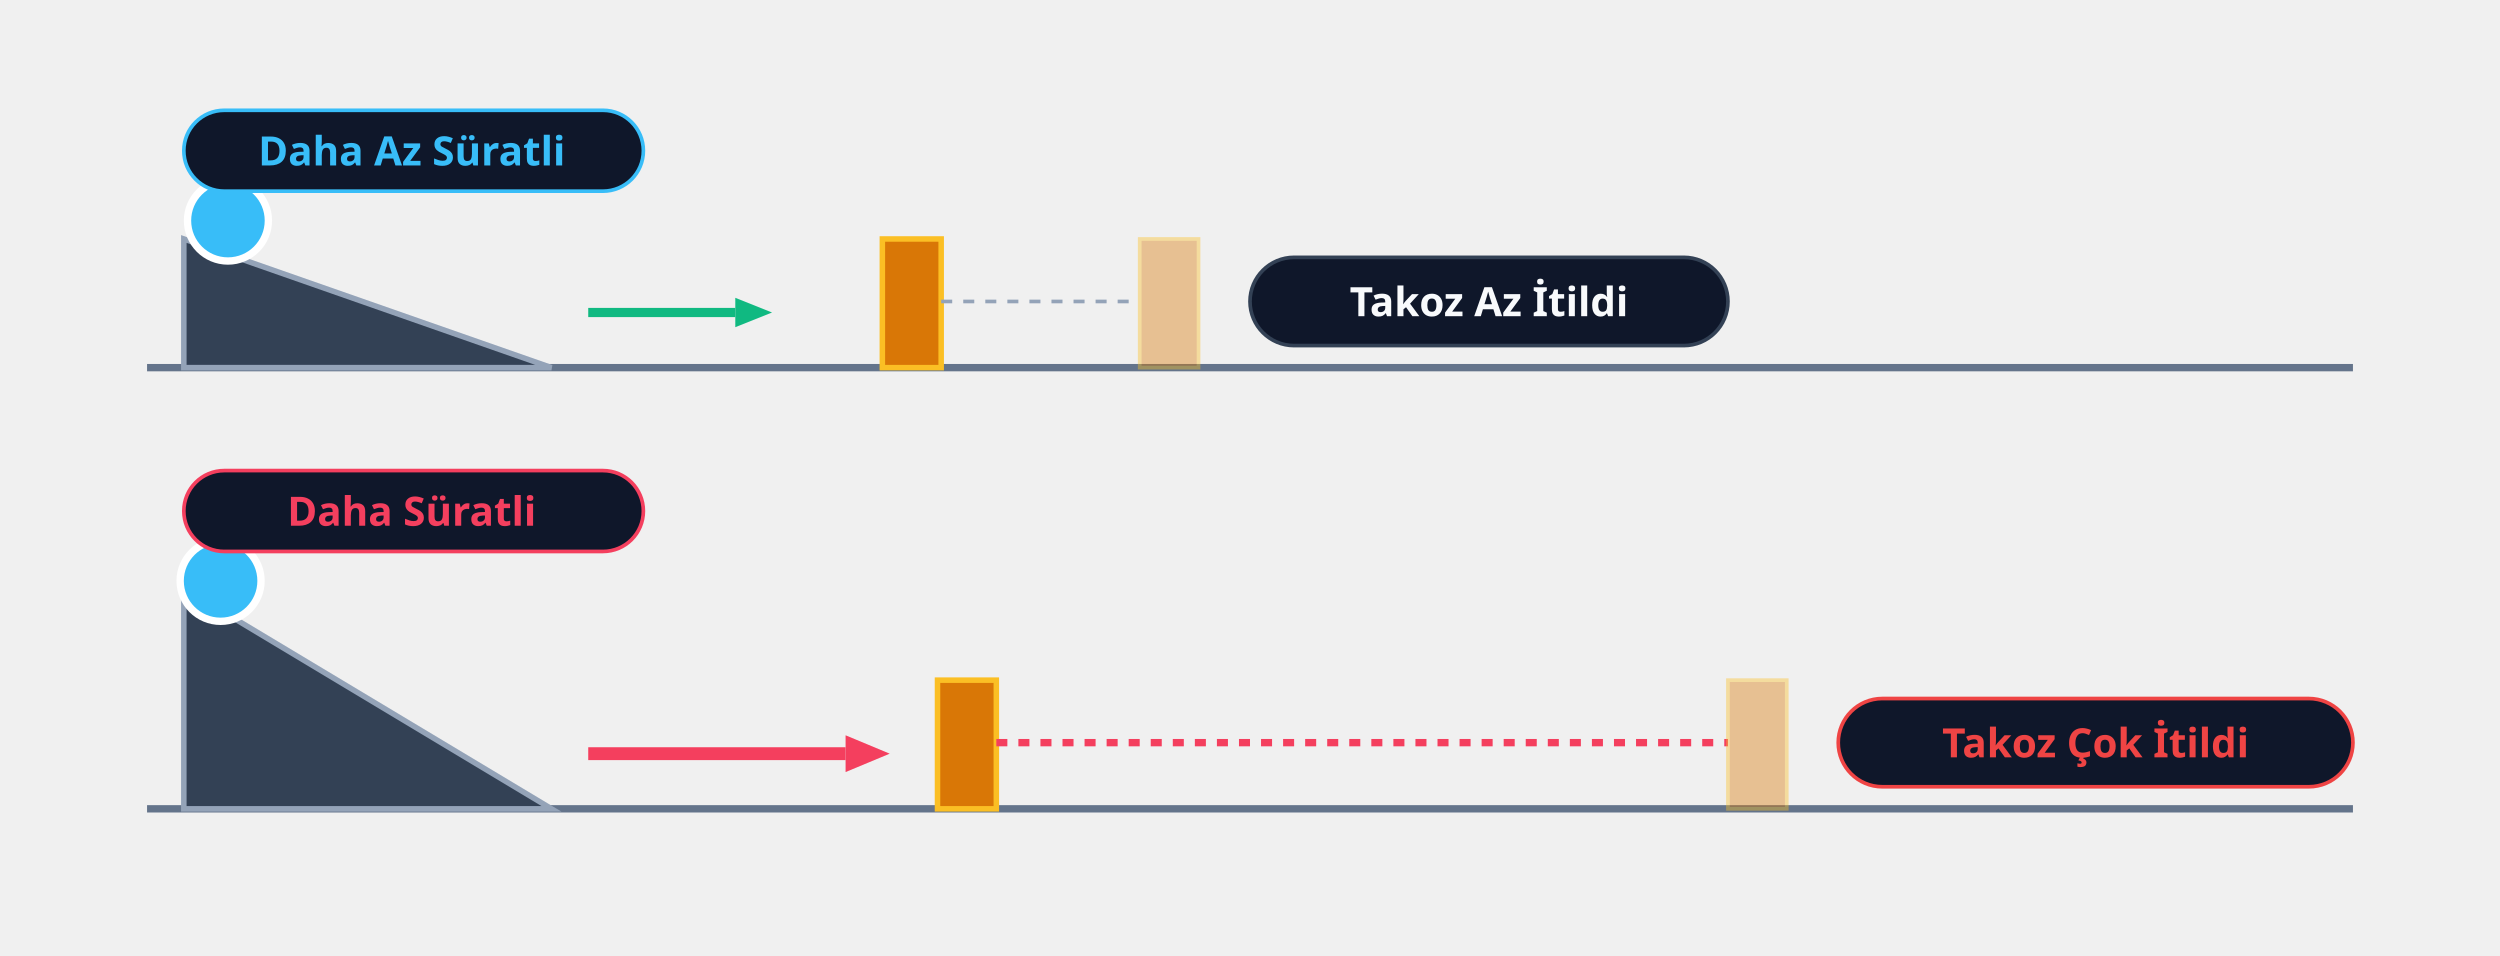
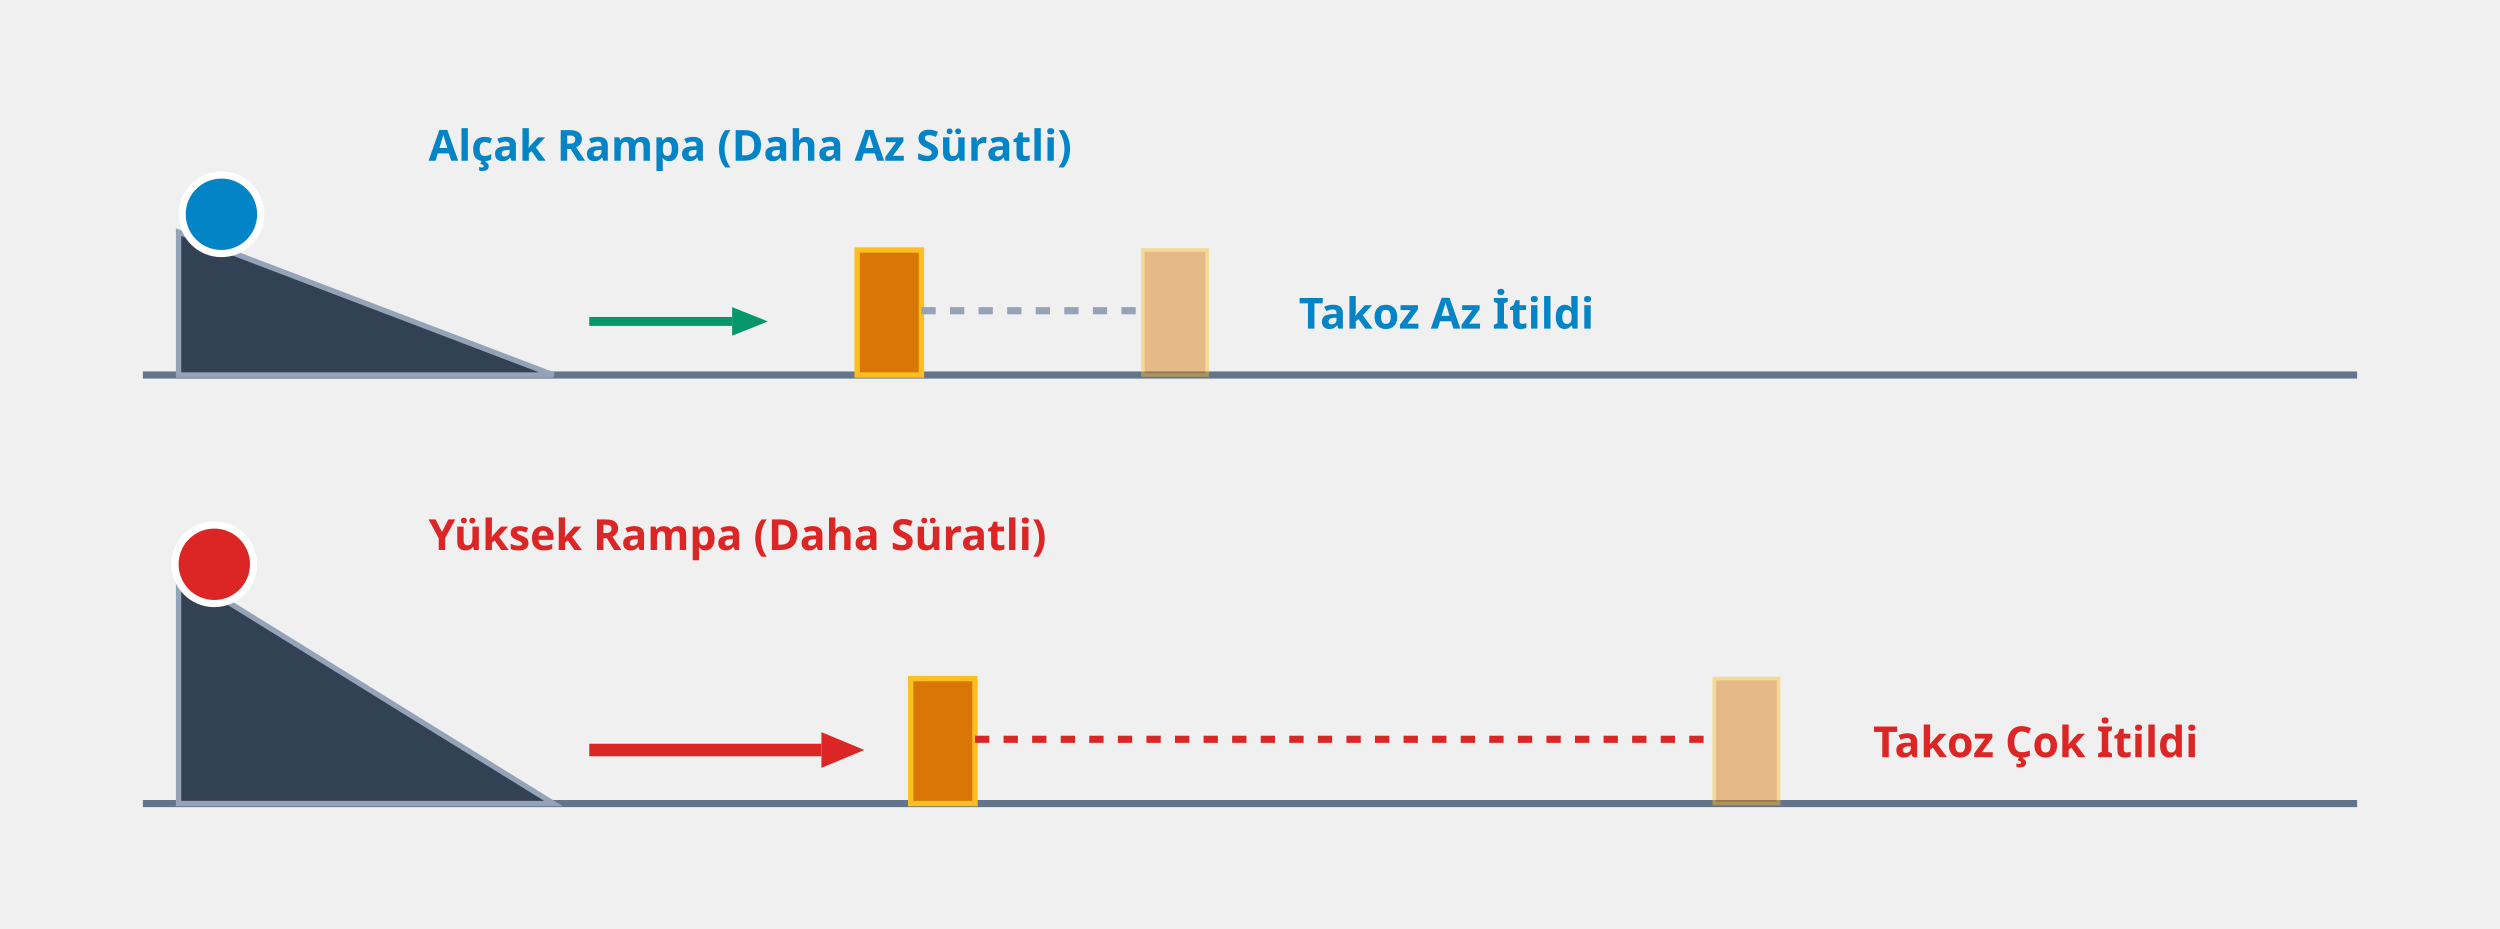
- <svg xmlns="http://www.w3.org/2000/svg" viewBox="0 0 680 260" width="100%" height="100%">
+ <svg xmlns="http://www.w3.org/2000/svg" viewBox="0 0 700 260" width="100%" height="100%">
  <rect width="100%" height="100%" fill="none" />
  <g transform="translate(40, 20)">
-     <line x1="0" y1="80" x2="600" y2="80" stroke="#64748b" stroke-width="2" />
-     <polygon points="10,80 110,80 10,45" fill="#334155" stroke="#94a3b8" stroke-width="1.5" />
-     <circle cx="22" cy="40" r="11" fill="#38bdf8" stroke="#ffffff" stroke-width="2" />
-     <line x1="120" y1="65" x2="160" y2="65" stroke="#10b981" stroke-width="2.5" />
-     <polygon points="160,61 170,65 160,69" fill="#10b981" />
-     <rect x="200" y="45" width="16" height="35" fill="#d97706" stroke="#fbbf24" stroke-width="1.5" />
-     <line x1="216" y1="62" x2="270" y2="62" stroke="#94a3b8" stroke-dasharray="3,3" />
-     <rect x="270" y="45" width="16" height="35" fill="#d97706" opacity="0.4" stroke="#fbbf24" />
-     <rect x="10" y="10" width="125" height="22" rx="11" fill="#0f172a" stroke="#38bdf8" />
-     <text x="72" y="25" fill="#38bdf8" font-size="11" font-weight="bold" text-anchor="middle" font-family="system-ui, sans-serif">Daha Az Süratli</text>
-     <rect x="300" y="50" width="130" height="24" rx="12" fill="#0f172a" stroke="#334155" />
-     <text x="365" y="66" fill="#f8fafc" font-size="11" font-weight="bold" text-anchor="middle" font-family="system-ui, sans-serif">Takoz Az İtildi</text>
+     <line x1="0" y1="85" x2="620" y2="85" stroke="#64748b" stroke-width="2" />
+     <polygon points="10,85 115,85 10,45" fill="#334155" stroke="#94a3b8" stroke-width="1.5" />
+     <circle cx="22" cy="40" r="11" fill="#0284c7" stroke="#ffffff" stroke-width="2" />
+     <text x="80" y="25" fill="#0284c7" font-size="12" font-weight="bold" font-family="system-ui, sans-serif">Alçak Rampa (Daha Az Süratli)</text>
+     <line x1="125" y1="70" x2="165" y2="70" stroke="#059669" stroke-width="2.5" />
+     <polygon points="165,66 175,70 165,74" fill="#059669" />
+     <rect x="200" y="50" width="18" height="35" fill="#d97706" stroke="#fbbf24" stroke-width="1.5" />
+     <line x1="218" y1="67" x2="280" y2="67" stroke="#94a3b8" stroke-dasharray="4,4" stroke-width="2" />
+     <rect x="280" y="50" width="18" height="35" fill="#d97706" opacity="0.45" stroke="#fbbf24" />
+     <text x="365" y="72" fill="#0284c7" font-size="12" font-weight="bold" text-anchor="middle" font-family="system-ui, sans-serif">Takoz Az İtildi</text>
  </g>
  <g transform="translate(40, 140)">
-     <line x1="0" y1="80" x2="600" y2="80" stroke="#64748b" stroke-width="2" />
-     <polygon points="10,80 110,80 10,20" fill="#334155" stroke="#94a3b8" stroke-width="1.5" />
-     <circle cx="20" cy="18" r="11" fill="#38bdf8" stroke="#ffffff" stroke-width="2" />
-     <line x1="120" y1="65" x2="190" y2="65" stroke="#f43f5e" stroke-width="3.5" />
-     <polygon points="190,60 202,65 190,70" fill="#f43f5e" />
-     <rect x="215" y="45" width="16" height="35" fill="#d97706" stroke="#fbbf24" stroke-width="1.5" />
-     <line x1="231" y1="62" x2="430" y2="62" stroke="#f43f5e" stroke-dasharray="3,3" stroke-width="2" />
-     <rect x="430" y="45" width="16" height="35" fill="#d97706" opacity="0.4" stroke="#fbbf24" />
-     <rect x="10" y="-12" width="125" height="22" rx="11" fill="#0f172a" stroke="#f43f5e" />
-     <text x="72" y="3" fill="#f43f5e" font-size="11" font-weight="bold" text-anchor="middle" font-family="system-ui, sans-serif">Daha Süratli</text>
-     <rect x="460" y="50" width="140" height="24" rx="12" fill="#0f172a" stroke="#ef4444" />
-     <text x="530" y="66" fill="#ef4444" font-size="11" font-weight="bold" text-anchor="middle" font-family="system-ui, sans-serif">Takoz Çok İtildi</text>
+     <line x1="0" y1="85" x2="620" y2="85" stroke="#64748b" stroke-width="2" />
+     <polygon points="10,85 115,85 10,20" fill="#334155" stroke="#94a3b8" stroke-width="1.5" />
+     <circle cx="20" cy="18" r="11" fill="#dc2626" stroke="#ffffff" stroke-width="2" />
+     <text x="80" y="14" fill="#dc2626" font-size="12" font-weight="bold" font-family="system-ui, sans-serif">Yüksek Rampa (Daha Süratli)</text>
+     <line x1="125" y1="70" x2="190" y2="70" stroke="#dc2626" stroke-width="3.5" />
+     <polygon points="190,65 202,70 190,75" fill="#dc2626" />
+     <rect x="215" y="50" width="18" height="35" fill="#d97706" stroke="#fbbf24" stroke-width="1.5" />
+     <line x1="233" y1="67" x2="440" y2="67" stroke="#dc2626" stroke-dasharray="4,4" stroke-width="2" />
+     <rect x="440" y="50" width="18" height="35" fill="#d97706" opacity="0.45" stroke="#fbbf24" />
+     <text x="530" y="72" fill="#dc2626" font-size="12" font-weight="bold" text-anchor="middle" font-family="system-ui, sans-serif">Takoz Çok İtildi</text>
  </g>
</svg>
